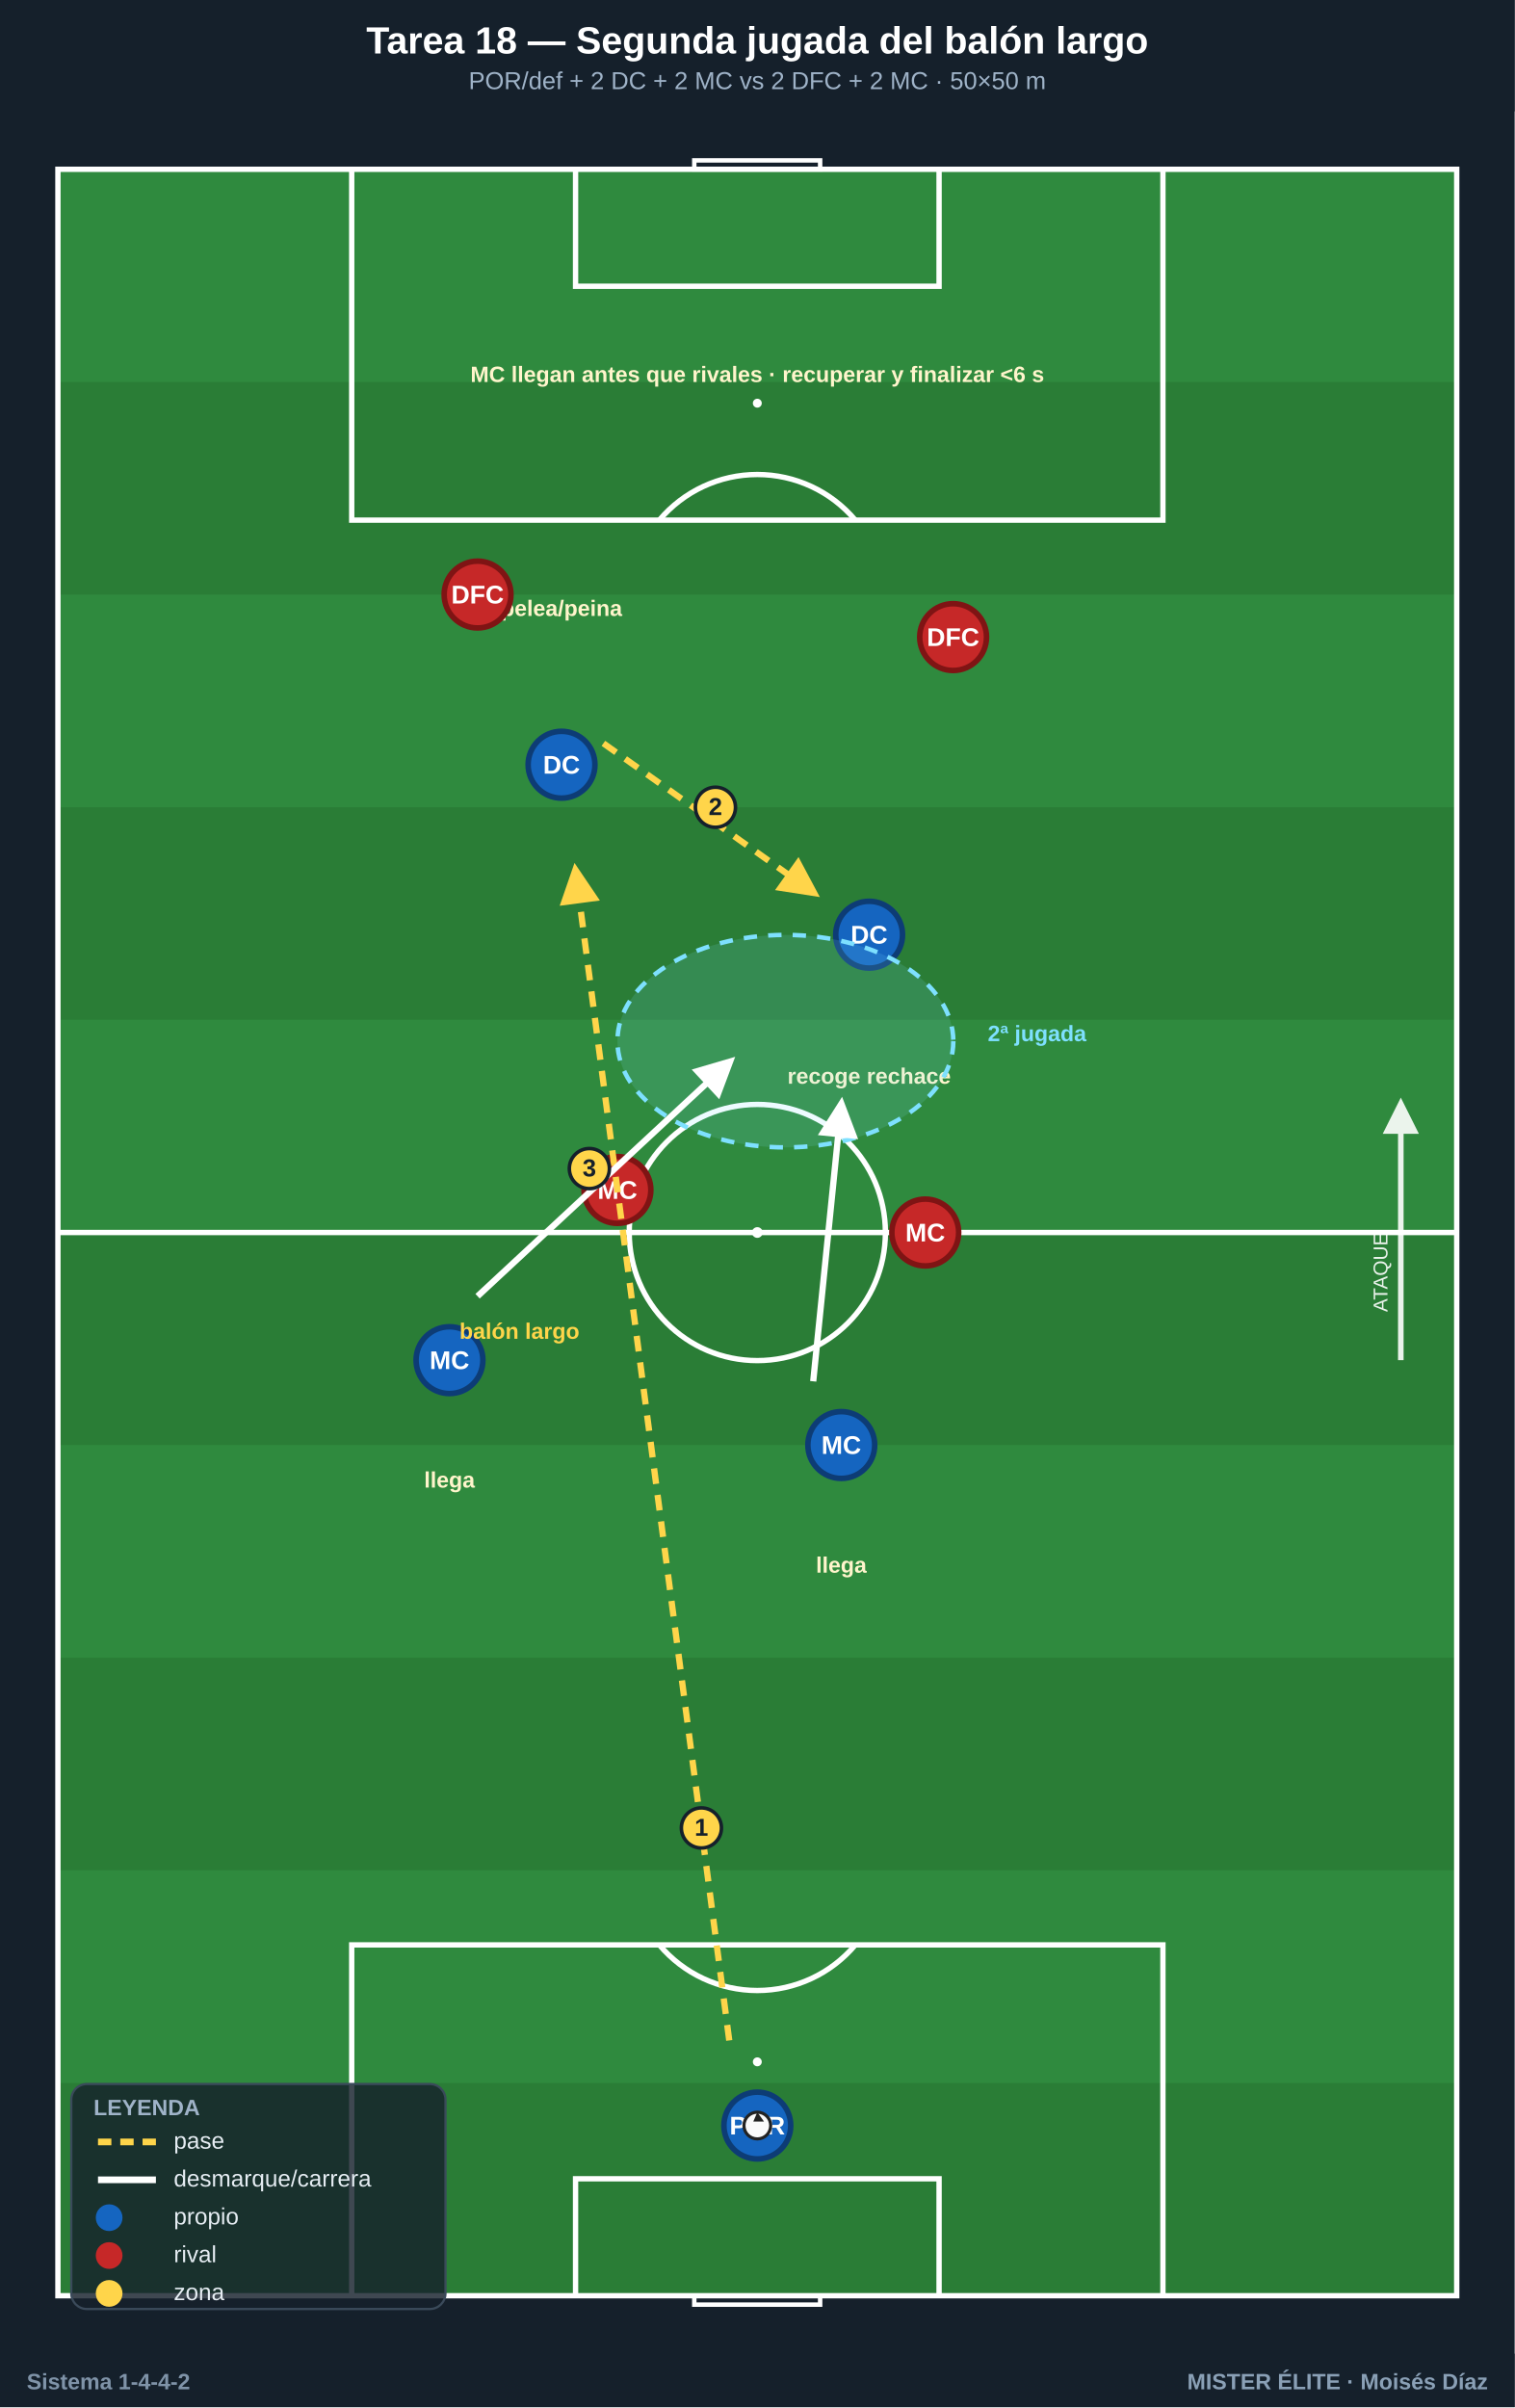
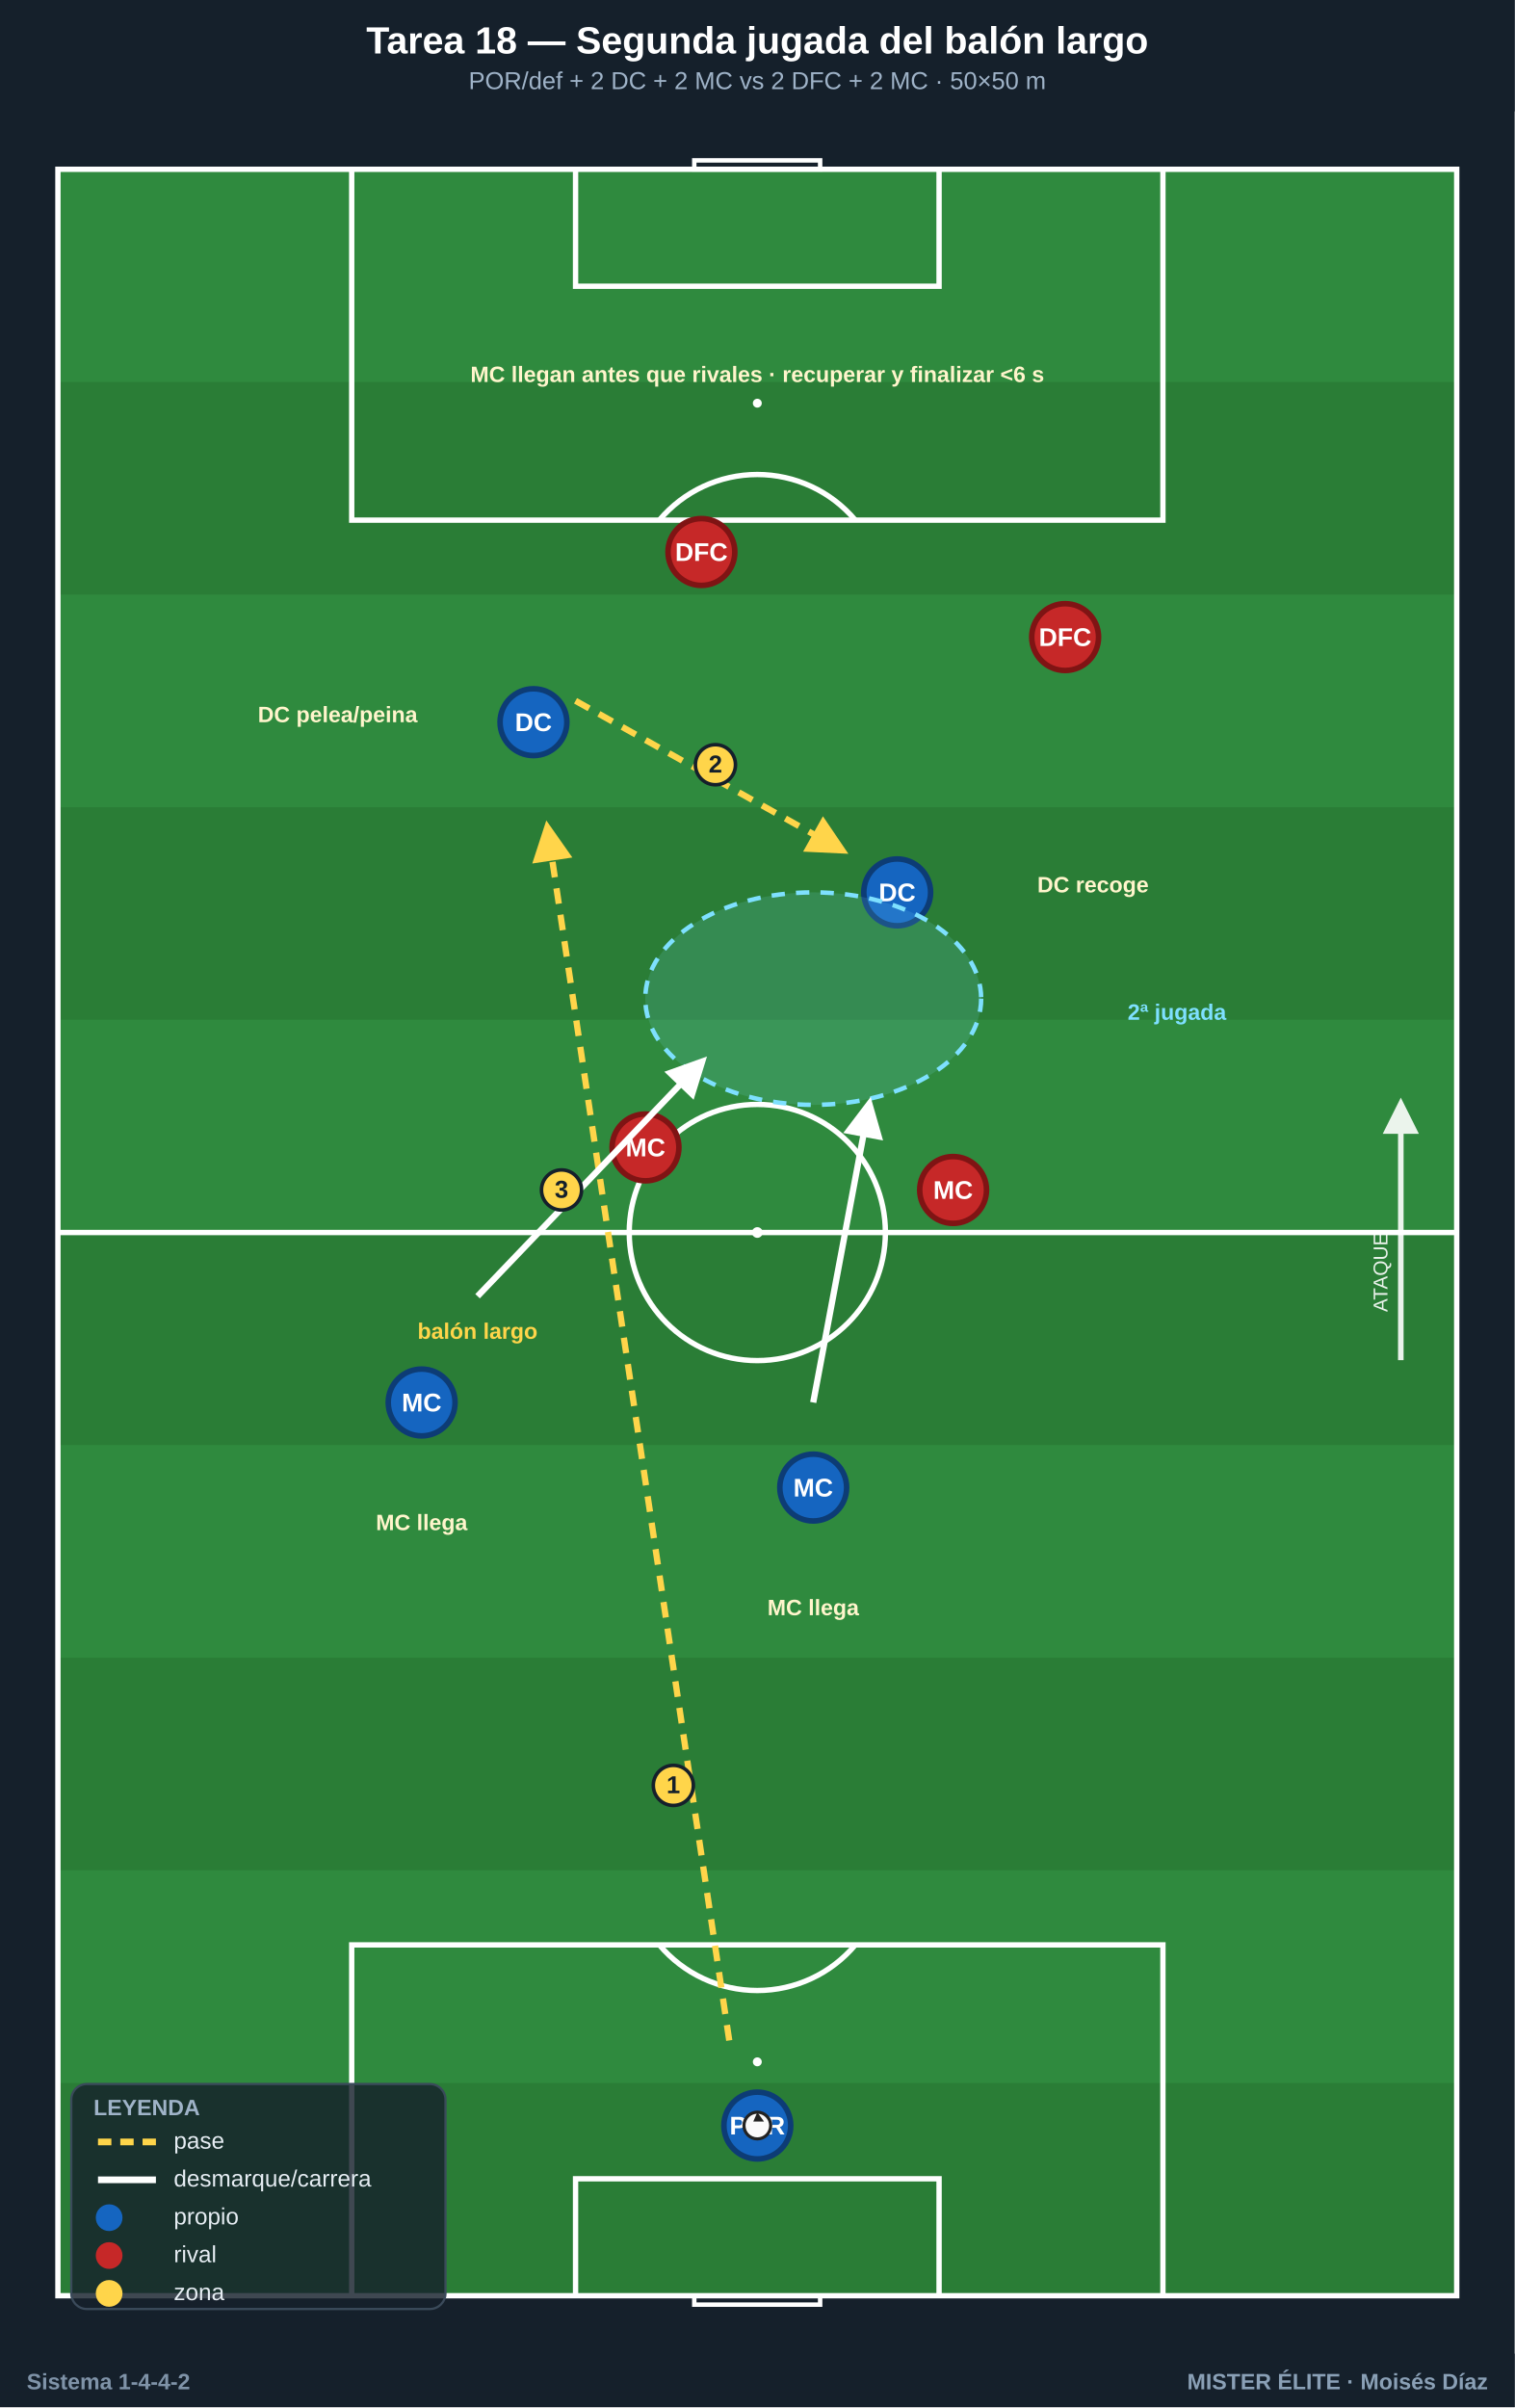
<svg xmlns="http://www.w3.org/2000/svg" viewBox="0 0 680 1081" width="680" height="1081" font-family="Segoe UI,Arial,sans-serif">
  <defs>
    <linearGradient id="sky" x1="0" y1="0" x2="0" y2="1">
      <stop offset="0" stop-color="#2f8a3e" />
      <stop offset="1" stop-color="#2b8139" />
    </linearGradient>
    <marker id="ah_pass" viewBox="0 0 10 10" refX="8" refY="5" markerWidth="6.5" markerHeight="6.5" orient="auto-start-reverse">
      <path d="M0,0 L10,5 L0,10 z" fill="#ffd54a" />
    </marker>
    <marker id="ah_run" viewBox="0 0 10 10" refX="8" refY="5" markerWidth="6.5" markerHeight="6.5" orient="auto-start-reverse">
      <path d="M0,0 L10,5 L0,10 z" fill="#ffffff" />
    </marker>
    <marker id="ah_drive" viewBox="0 0 10 10" refX="8" refY="5" markerWidth="6.5" markerHeight="6.5" orient="auto-start-reverse">
      <path d="M0,0 L10,5 L0,10 z" fill="#7ee0ff" />
    </marker>
    <marker id="ah_white" viewBox="0 0 10 10" refX="8" refY="5" markerWidth="6.5" markerHeight="6.5" orient="auto-start-reverse">
      <path d="M0,0 L10,5 L0,10 z" fill="#ffffff" />
    </marker>
  </defs>
  <rect x="0.0" y="0.0" width="680.0" height="1080.6" fill="#15202b" />
  <rect x="26.0" y="76.0" width="628.0" height="96.0" fill="#2f8a3e" />
  <rect x="26.0" y="171.5" width="628.0" height="96.0" fill="#2a7d36" />
  <rect x="26.0" y="266.9" width="628.0" height="96.0" fill="#2f8a3e" />
  <rect x="26.0" y="362.4" width="628.0" height="96.0" fill="#2a7d36" />
  <rect x="26.0" y="457.8" width="628.0" height="96.0" fill="#2f8a3e" />
  <rect x="26.0" y="553.3" width="628.0" height="96.0" fill="#2a7d36" />
  <rect x="26.0" y="648.7" width="628.0" height="96.0" fill="#2f8a3e" />
  <rect x="26.0" y="744.2" width="628.0" height="96.0" fill="#2a7d36" />
  <rect x="26.0" y="839.6" width="628.0" height="96.0" fill="#2f8a3e" />
  <rect x="26.0" y="935.1" width="628.0" height="96.0" fill="#2a7d36" />
  <rect x="26.0" y="76.0" width="628.0" height="954.6" fill="none" stroke="#ffffff" stroke-width="2.4" />
  <line x1="26.0" y1="553.3" x2="654.0" y2="553.3" stroke="#ffffff" stroke-width="2.4" opacity="1" />
  <circle cx="340.0" cy="553.3" r="57.5" fill="none" stroke="#ffffff" stroke-width="2.4" />
  <circle cx="340.0" cy="553.3" r="2.4" fill="#ffffff" />
  <path d="M157.9,76.0 L157.9,233.5 L522.1,233.5 L522.1,76.0" fill="none" stroke="#ffffff" stroke-width="2.4" />
  <path d="M258.4,76.0 L258.4,128.5 L421.6,128.5 L421.6,76.0" fill="none" stroke="#ffffff" stroke-width="2.4" />
  <circle cx="340.0" cy="181.0" r="2.0" fill="#ffffff" />
  <rect x="311.7" y="72.0" width="56.5" height="4" fill="none" stroke="#ffffff" stroke-width="2" />
  <path d="M296.0,233.5 A57.5,57.5 0 0 1 384.0,233.5" fill="none" stroke="#ffffff" stroke-width="2.4" />
  <path d="M157.9,1030.6 L157.9,873.1 L522.1,873.1 L522.1,1030.6" fill="none" stroke="#ffffff" stroke-width="2.4" />
  <path d="M258.4,1030.6 L258.4,978.1 L421.6,978.1 L421.6,1030.6" fill="none" stroke="#ffffff" stroke-width="2.4" />
  <circle cx="340.0" cy="925.6" r="2.0" fill="#ffffff" />
  <rect x="311.7" y="1030.6" width="56.5" height="4" fill="none" stroke="#ffffff" stroke-width="2" />
  <path d="M296.0,873.1 A57.5,57.5 0 0 0 384.0,873.1" fill="none" stroke="#ffffff" stroke-width="2.4" />
  <rect x="0.0" y="0.0" width="680.0" height="50.0" fill="#15202b" />
  <text x="340.0" y="24.0" font-family="Segoe UI,Arial,sans-serif" font-size="17" font-weight="800" fill="#ffffff" text-anchor="middle">Tarea 18 — Segunda jugada del balón largo</text>
  <text x="340.0" y="40.0" font-family="Segoe UI,Arial,sans-serif" font-size="11" font-weight="500" fill="#9fb3c8" text-anchor="middle">POR/def + 2 DC + 2 MC vs 2 DFC + 2 MC · 50×50 m</text>
  <rect x="0.0" y="1056.6" width="680.0" height="24.0" fill="#15202b" />
  <text x="668.0" y="1072.6" font-family="Segoe UI,Arial,sans-serif" font-size="10" font-weight="700" fill="#8aa0b6" text-anchor="end">MISTER ÉLITE · Moisés Díaz</text>
  <text x="12.0" y="1072.6" font-family="Segoe UI,Arial,sans-serif" font-size="10" font-weight="600" fill="#7f93a8" text-anchor="start">Sistema 1-4-4-2</text>
  <g opacity="0.9">
    <line x1="628.9" y1="610.6" x2="628.9" y2="496.0" stroke="#ffffff" stroke-width="2.5" marker-end="url(#ah_white)" />
    <text x="622.9" y="553.3" font-family="Segoe UI,Arial" font-size="9" fill="#ffffff" text-anchor="end" transform="rotate(-90 622.9 553.3)">ATAQUE</text>
  </g>
  <g>
    <circle cx="340.0" cy="954.2" r="15" fill="#1565c0" stroke="#0d3c75" stroke-width="2.5" />
    <text x="340.0" y="958.2" font-family="Segoe UI,Arial" font-size="11.5" font-weight="800" fill="#fff" text-anchor="middle">POR</text>
  </g>
  <circle cx="340.0" cy="954.2" r="6.0" fill="#fafafa" stroke="#222" stroke-width="1.4" />
  <path d="M340.0,948.2 l3.0,4.2 l-4.8,0 z" fill="#222" />
  <g>
-     <circle cx="252.1" cy="343.3" r="15" fill="#1565c0" stroke="#0d3c75" stroke-width="2.5" />
-     <text x="252.1" y="347.3" font-family="Segoe UI,Arial" font-size="11.5" font-weight="800" fill="#fff" text-anchor="middle">DC</text>
+     <circle cx="239.5" cy="324.2" r="15" fill="#1565c0" stroke="#0d3c75" stroke-width="2.5" />
+     <text x="239.5" y="328.2" font-family="Segoe UI,Arial" font-size="11.5" font-weight="800" fill="#fff" text-anchor="middle">DC</text>
  </g>
-   <text x="252.1" y="276.5" font-family="Segoe UI,Arial,sans-serif" font-size="10" font-weight="600" fill="#fff5cc" text-anchor="middle">pelea/peina</text>
+   <text x="151.6" y="324.2" font-family="Segoe UI,Arial,sans-serif" font-size="10" font-weight="600" fill="#fff5cc" text-anchor="middle">DC pelea/peina</text>
  <g>
-     <circle cx="390.2" cy="419.6" r="15" fill="#1565c0" stroke="#0d3c75" stroke-width="2.5" />
-     <text x="390.2" y="423.6" font-family="Segoe UI,Arial" font-size="11.5" font-weight="800" fill="#fff" text-anchor="middle">DC</text>
+     <circle cx="402.8" cy="400.6" r="15" fill="#1565c0" stroke="#0d3c75" stroke-width="2.5" />
+     <text x="402.8" y="404.6" font-family="Segoe UI,Arial" font-size="11.5" font-weight="800" fill="#fff" text-anchor="middle">DC</text>
  </g>
-   <text x="390.2" y="486.5" font-family="Segoe UI,Arial,sans-serif" font-size="10" font-weight="600" fill="#fff5cc" text-anchor="middle">recoge rechace</text>
+   <text x="490.7" y="400.6" font-family="Segoe UI,Arial,sans-serif" font-size="10" font-weight="600" fill="#fff5cc" text-anchor="middle">DC recoge</text>
  <g>
-     <circle cx="214.4" cy="266.9" r="15" fill="#c62828" stroke="#7f1414" stroke-width="2.5" />
-     <text x="214.4" y="270.9" font-family="Segoe UI,Arial" font-size="11.5" font-weight="800" fill="#fff" text-anchor="middle">DFC</text>
+     <circle cx="314.9" cy="247.8" r="15" fill="#c62828" stroke="#7f1414" stroke-width="2.5" />
+     <text x="314.9" y="251.8" font-family="Segoe UI,Arial" font-size="11.5" font-weight="800" fill="#fff" text-anchor="middle">DFC</text>
  </g>
  <g>
-     <circle cx="427.9" cy="286.0" r="15" fill="#c62828" stroke="#7f1414" stroke-width="2.5" />
-     <text x="427.9" y="290.0" font-family="Segoe UI,Arial" font-size="11.5" font-weight="800" fill="#fff" text-anchor="middle">DFC</text>
+     <circle cx="478.2" cy="286.0" r="15" fill="#c62828" stroke="#7f1414" stroke-width="2.5" />
+     <text x="478.2" y="290.0" font-family="Segoe UI,Arial" font-size="11.5" font-weight="800" fill="#fff" text-anchor="middle">DFC</text>
  </g>
  <g>
-     <circle cx="277.2" cy="534.2" r="15" fill="#c62828" stroke="#7f1414" stroke-width="2.5" />
-     <text x="277.2" y="538.2" font-family="Segoe UI,Arial" font-size="11.5" font-weight="800" fill="#fff" text-anchor="middle">MC</text>
+     <circle cx="289.8" cy="515.1" r="15" fill="#c62828" stroke="#7f1414" stroke-width="2.5" />
+     <text x="289.8" y="519.1" font-family="Segoe UI,Arial" font-size="11.5" font-weight="800" fill="#fff" text-anchor="middle">MC</text>
  </g>
  <g>
-     <circle cx="415.4" cy="553.3" r="15" fill="#c62828" stroke="#7f1414" stroke-width="2.5" />
-     <text x="415.4" y="557.3" font-family="Segoe UI,Arial" font-size="11.5" font-weight="800" fill="#fff" text-anchor="middle">MC</text>
+     <circle cx="427.9" cy="534.2" r="15" fill="#c62828" stroke="#7f1414" stroke-width="2.5" />
+     <text x="427.9" y="538.2" font-family="Segoe UI,Arial" font-size="11.5" font-weight="800" fill="#fff" text-anchor="middle">MC</text>
  </g>
  <g>
-     <circle cx="201.8" cy="610.6" r="15" fill="#1565c0" stroke="#0d3c75" stroke-width="2.5" />
-     <text x="201.8" y="614.6" font-family="Segoe UI,Arial" font-size="11.5" font-weight="800" fill="#fff" text-anchor="middle">MC</text>
+     <circle cx="189.3" cy="629.6" r="15" fill="#1565c0" stroke="#0d3c75" stroke-width="2.5" />
+     <text x="189.3" y="633.6" font-family="Segoe UI,Arial" font-size="11.5" font-weight="800" fill="#fff" text-anchor="middle">MC</text>
  </g>
-   <text x="201.8" y="667.8" font-family="Segoe UI,Arial,sans-serif" font-size="10" font-weight="600" fill="#fff5cc" text-anchor="middle">llega</text>
+   <text x="189.3" y="686.9" font-family="Segoe UI,Arial,sans-serif" font-size="10" font-weight="600" fill="#fff5cc" text-anchor="middle">MC llega</text>
  <g>
-     <circle cx="377.7" cy="648.7" r="15" fill="#1565c0" stroke="#0d3c75" stroke-width="2.5" />
-     <text x="377.7" y="652.7" font-family="Segoe UI,Arial" font-size="11.5" font-weight="800" fill="#fff" text-anchor="middle">MC</text>
+     <circle cx="365.1" cy="667.8" r="15" fill="#1565c0" stroke="#0d3c75" stroke-width="2.5" />
+     <text x="365.1" y="671.8" font-family="Segoe UI,Arial" font-size="11.5" font-weight="800" fill="#fff" text-anchor="middle">MC</text>
  </g>
-   <text x="377.7" y="706.0" font-family="Segoe UI,Arial,sans-serif" font-size="10" font-weight="600" fill="#fff5cc" text-anchor="middle">llega</text>
-   <line x1="327.4" y1="916.0" x2="258.4" y2="391.0" stroke="#ffd54a" stroke-width="2.8" stroke-dasharray="7 5" marker-end="url(#ah_pass)" />
+   <text x="365.1" y="725.1" font-family="Segoe UI,Arial,sans-serif" font-size="10" font-weight="600" fill="#fff5cc" text-anchor="middle">MC llega</text>
+   <line x1="327.4" y1="916.0" x2="245.8" y2="371.9" stroke="#ffd54a" stroke-width="2.8" stroke-dasharray="7 5" marker-end="url(#ah_pass)" />
  <g>
-     <circle cx="314.9" cy="820.6" r="9" fill="#ffd54a" stroke="#15202b" stroke-width="1.6" />
-     <text x="314.9" y="824.1" font-family="Segoe UI,Arial" font-size="11" font-weight="800" fill="#15202b" text-anchor="middle">1</text>
+     <circle cx="302.3" cy="801.5" r="9" fill="#ffd54a" stroke="#15202b" stroke-width="1.6" />
+     <text x="302.3" y="805.0" font-family="Segoe UI,Arial" font-size="11" font-weight="800" fill="#15202b" text-anchor="middle">1</text>
  </g>
-   <text x="233.2" y="601.0" font-family="Segoe UI,Arial,sans-serif" font-size="10" font-weight="600" fill="#ffd54a" text-anchor="middle">balón largo</text>
-   <line x1="270.9" y1="333.7" x2="365.1" y2="400.6" stroke="#ffd54a" stroke-width="2.8" stroke-dasharray="7 5" marker-end="url(#ah_pass)" />
+   <text x="214.4" y="601.0" font-family="Segoe UI,Arial,sans-serif" font-size="10" font-weight="600" fill="#ffd54a" text-anchor="middle">balón largo</text>
+   <line x1="258.4" y1="314.6" x2="377.7" y2="381.5" stroke="#ffd54a" stroke-width="2.8" stroke-dasharray="7 5" marker-end="url(#ah_pass)" />
  <g>
-     <circle cx="321.2" cy="362.4" r="9" fill="#ffd54a" stroke="#15202b" stroke-width="1.6" />
-     <text x="321.2" y="365.9" font-family="Segoe UI,Arial" font-size="11" font-weight="800" fill="#15202b" text-anchor="middle">2</text>
+     <circle cx="321.2" cy="343.3" r="9" fill="#ffd54a" stroke="#15202b" stroke-width="1.6" />
+     <text x="321.2" y="346.8" font-family="Segoe UI,Arial" font-size="11" font-weight="800" fill="#15202b" text-anchor="middle">2</text>
  </g>
-   <ellipse cx="352.6" cy="467.4" rx="75.4" ry="47.7" fill="#7ee0ff" fill-opacity="0.14" stroke="#7ee0ff" stroke-width="2" stroke-dasharray="6 5" />
-   <text x="465.6" y="467.4" font-family="Segoe UI,Arial,sans-serif" font-size="10" font-weight="600" fill="#7ee0ff" text-anchor="middle">2ª jugada</text>
-   <line x1="214.4" y1="581.9" x2="327.4" y2="476.9" stroke="#ffffff" stroke-width="2.8" marker-end="url(#ah_run)" />
-   <line x1="365.1" y1="620.1" x2="377.7" y2="496.0" stroke="#ffffff" stroke-width="2.8" marker-end="url(#ah_run)" />
+   <ellipse cx="365.1" cy="448.3" rx="75.4" ry="47.7" fill="#7ee0ff" fill-opacity="0.14" stroke="#7ee0ff" stroke-width="2" stroke-dasharray="6 5" />
+   <text x="528.4" y="457.8" font-family="Segoe UI,Arial,sans-serif" font-size="10" font-weight="600" fill="#7ee0ff" text-anchor="middle">2ª jugada</text>
+   <line x1="214.4" y1="581.9" x2="314.9" y2="476.9" stroke="#ffffff" stroke-width="2.8" marker-end="url(#ah_run)" />
+   <line x1="365.1" y1="629.6" x2="390.2" y2="496.0" stroke="#ffffff" stroke-width="2.8" marker-end="url(#ah_run)" />
  <g>
-     <circle cx="264.6" cy="524.6" r="9" fill="#ffd54a" stroke="#15202b" stroke-width="1.6" />
-     <text x="264.6" y="528.1" font-family="Segoe UI,Arial" font-size="11" font-weight="800" fill="#15202b" text-anchor="middle">3</text>
+     <circle cx="252.1" cy="534.2" r="9" fill="#ffd54a" stroke="#15202b" stroke-width="1.6" />
+     <text x="252.1" y="537.7" font-family="Segoe UI,Arial" font-size="11" font-weight="800" fill="#15202b" text-anchor="middle">3</text>
  </g>
  <text x="340.0" y="171.5" font-family="Segoe UI,Arial,sans-serif" font-size="10" font-weight="600" fill="#fff5cc" text-anchor="middle">MC llegan antes que rivales · recuperar y finalizar &lt;6 s</text>
  <g>
    <rect x="32" y="935.56" width="168" height="101" rx="7" fill="#15202b" fill-opacity="0.82" stroke="#3a4a5a" stroke-width="1" />
    <text x="42" y="949.56" font-family="Segoe UI,Arial" font-size="10" font-weight="800" fill="#9fb3c8">LEYENDA</text>
    <line x1="44" y1="961.56" x2="70" y2="961.56" stroke="#ffd54a" stroke-width="3" stroke-dasharray="6 4" />
    <text x="78" y="964.56" font-family="Segoe UI,Arial" font-size="10.5" fill="#e6edf3">pase</text>
    <line x1="44" y1="978.56" x2="70" y2="978.56" stroke="#ffffff" stroke-width="3" />
    <text x="78" y="981.56" font-family="Segoe UI,Arial" font-size="10.5" fill="#e6edf3">desmarque/carrera</text>
    <circle cx="49" cy="995.56" r="6" fill="#1565c0" />
    <text x="78" y="998.56" font-family="Segoe UI,Arial" font-size="10.5" fill="#e6edf3">propio</text>
    <circle cx="49" cy="1012.56" r="6" fill="#c62828" />
    <text x="78" y="1015.56" font-family="Segoe UI,Arial" font-size="10.5" fill="#e6edf3">rival</text>
    <circle cx="49" cy="1029.56" r="6" fill="#ffd54a" />
    <text x="78" y="1032.56" font-family="Segoe UI,Arial" font-size="10.5" fill="#e6edf3">zona</text>
  </g>
</svg>
